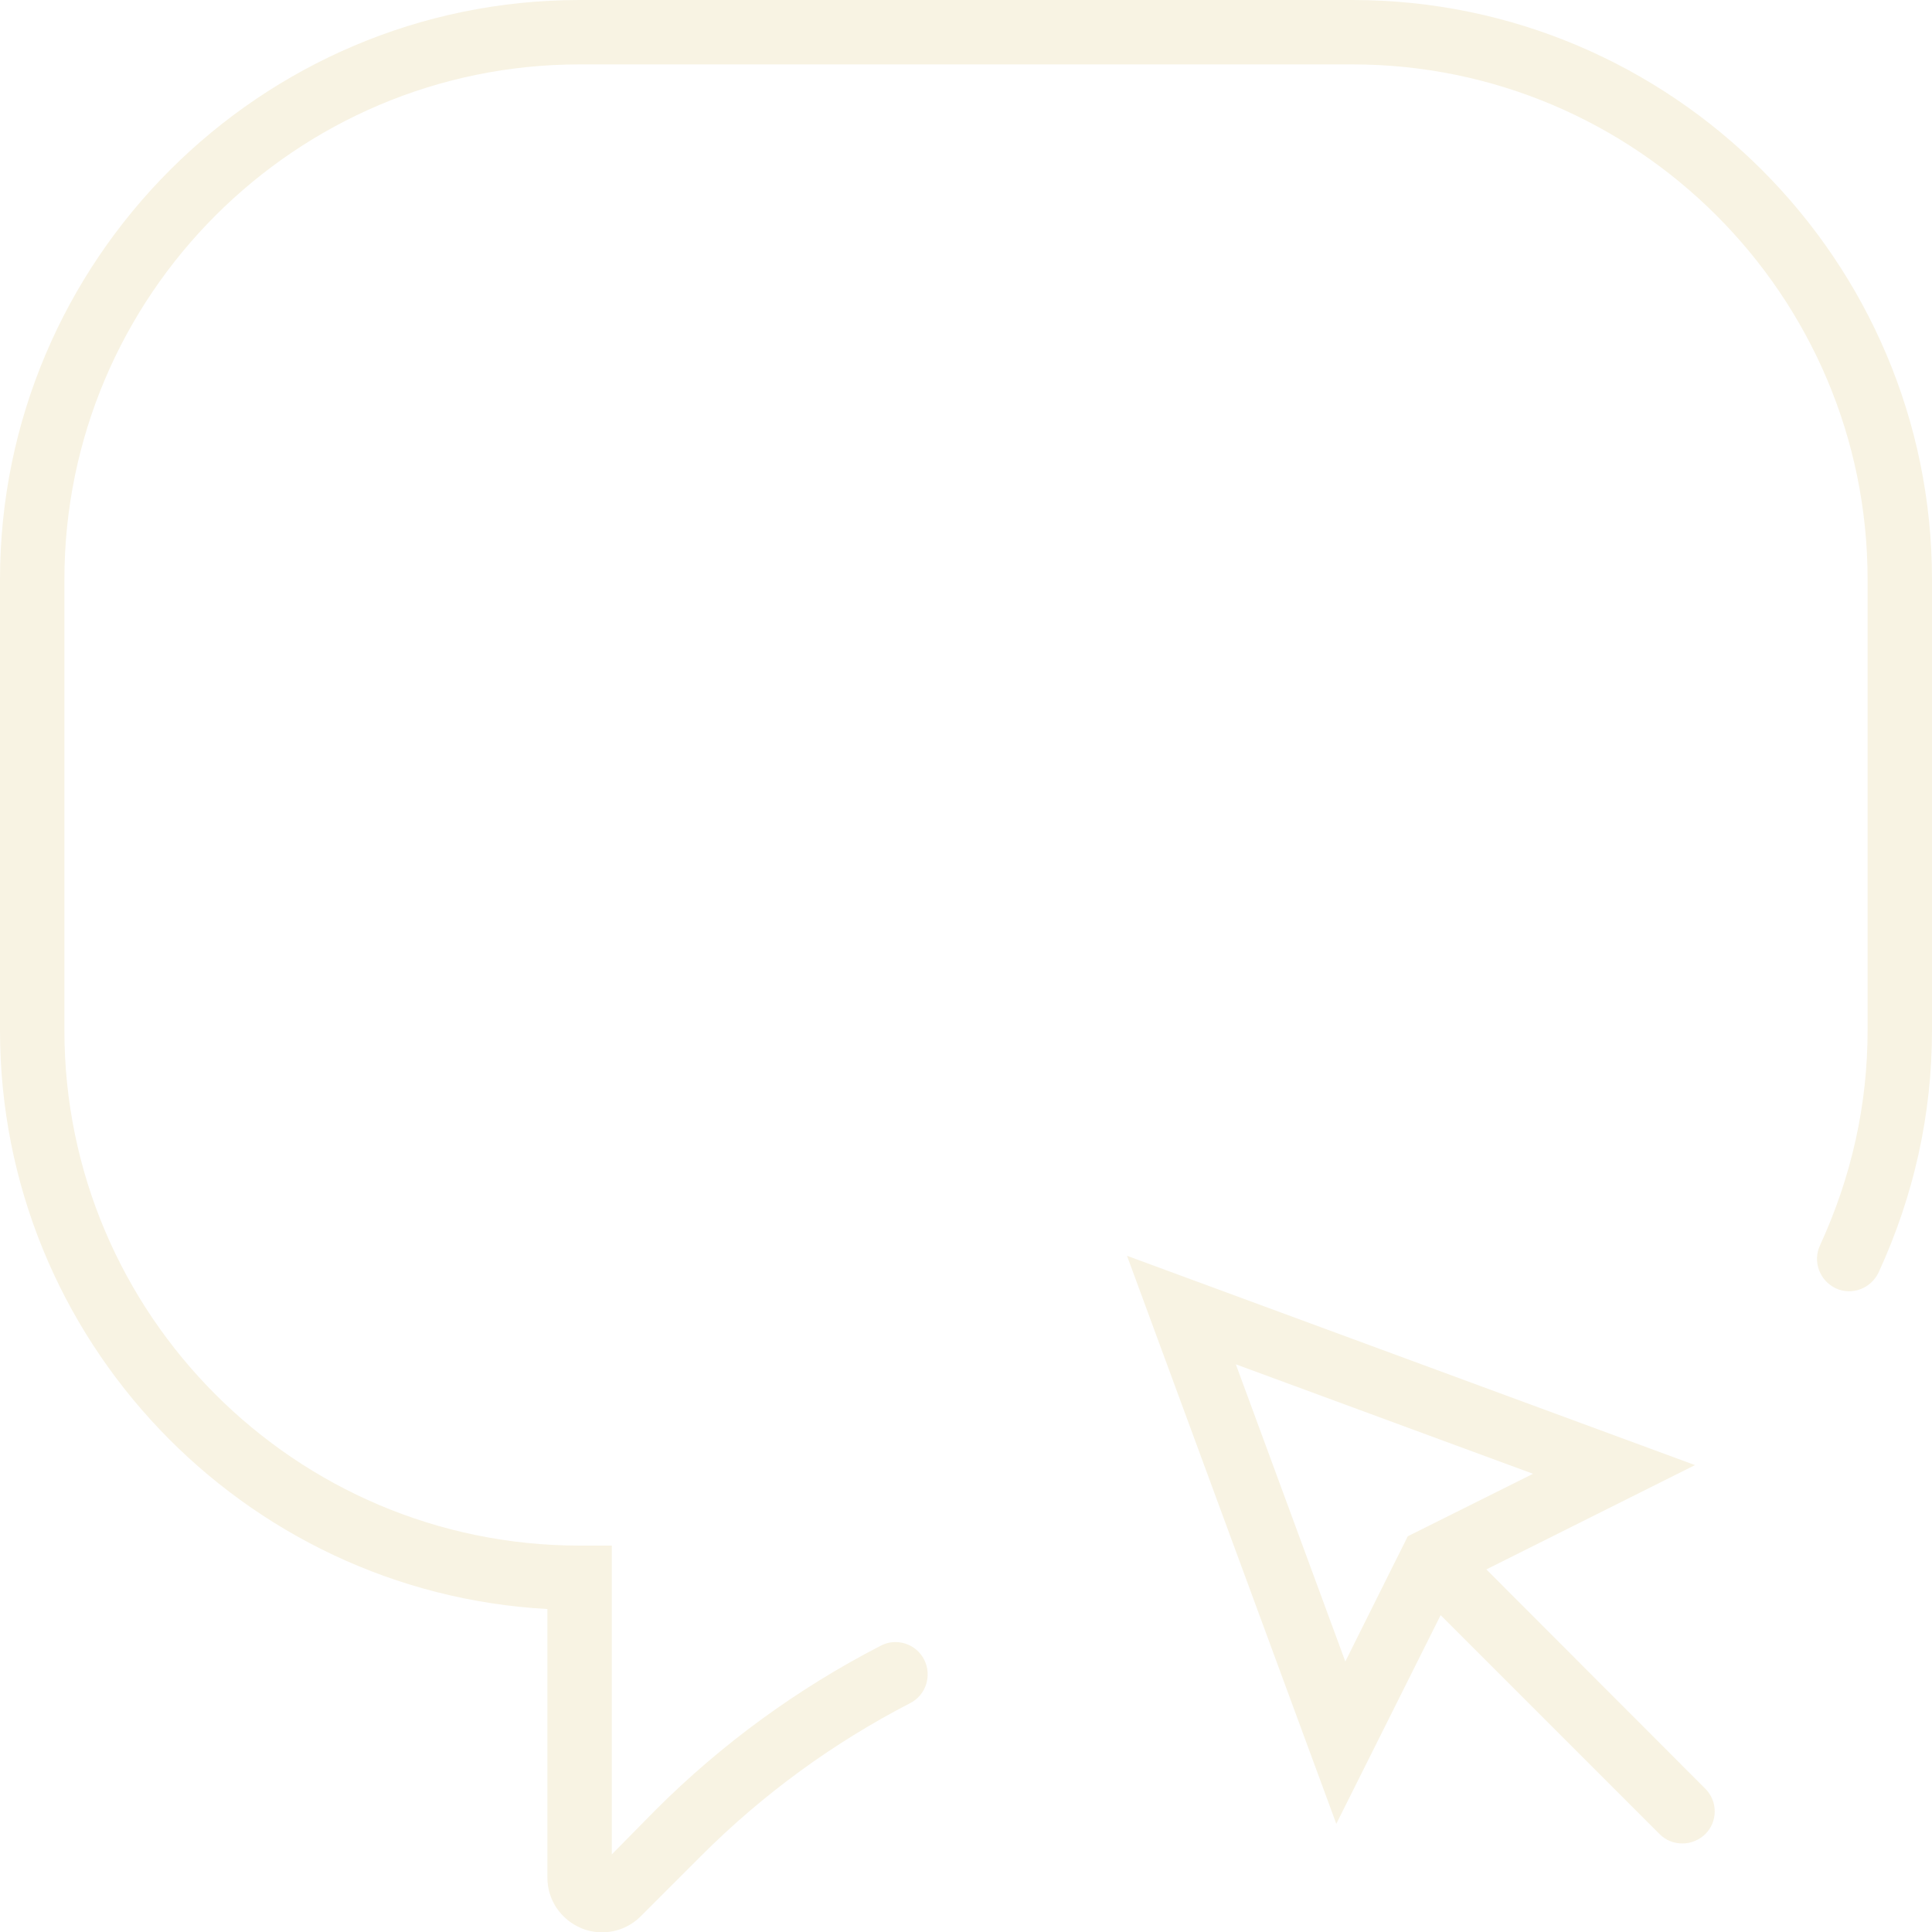
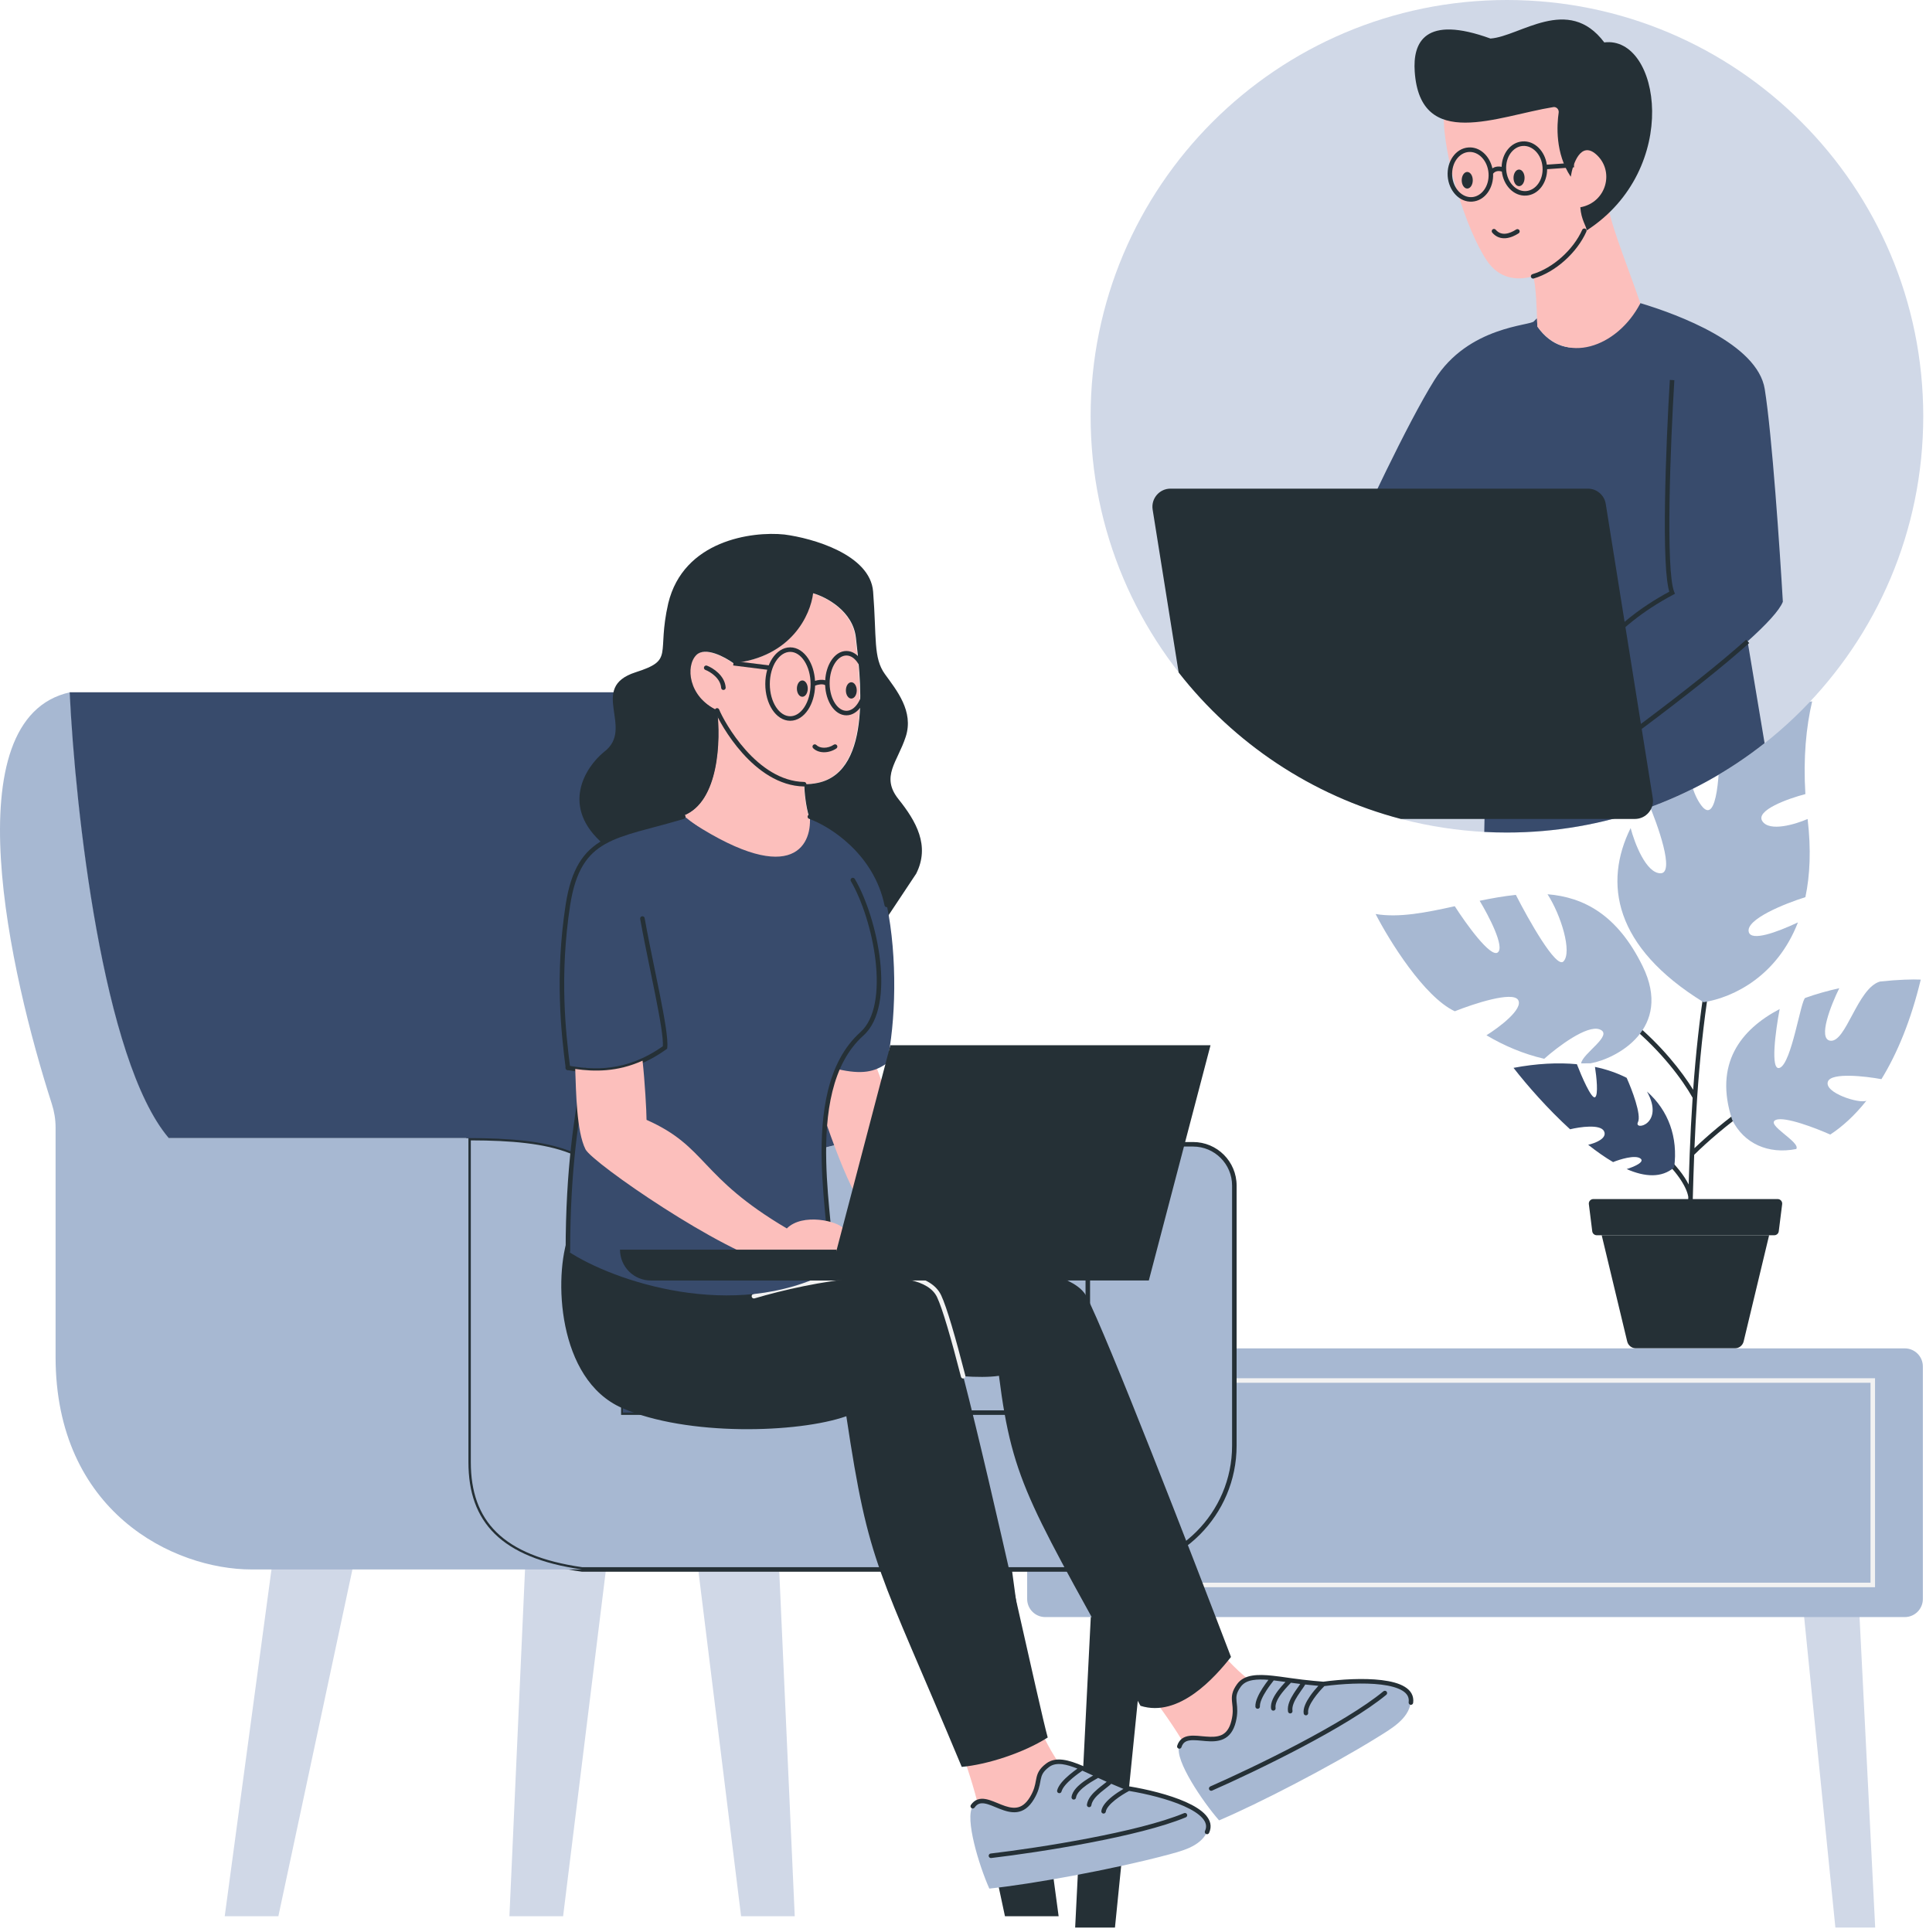
- <svg xmlns="http://www.w3.org/2000/svg" width="60" height="60" viewBox="0 0 60 60" fill="none">
-   <path d="M46.16 48.74L52.64 45.5L35 39L41.5 56.64L44.74 50.16L51.54 56.96C51.74 57.16 51.99 57.25 52.25 57.25C52.51 57.25 52.76 57.15 52.96 56.96C53.35 56.57 53.35 55.94 52.96 55.55L46.16 48.74ZM38.38 42.37L47.61 45.77L43.72 47.71L41.78 51.6L38.38 42.37Z" fill="#F8F3E3" />
-   <path d="M42 0H18C8.08 0 0 8.08 0 18V32C0 41.59 7.54 49.45 17 49.97V58.31C17 59 17.41 59.61 18.05 59.88C18.26 59.97 18.48 60.01 18.7 60.01C19.14 60.01 19.57 59.84 19.9 59.51L21.78 57.63C23.69 55.72 25.87 54.13 28.27 52.89C28.76 52.64 28.95 52.03 28.7 51.54C28.45 51.05 27.84 50.85 27.35 51.11C24.77 52.44 22.41 54.16 20.36 56.21L19 57.59V48H18C9.18 48 2 40.82 2 32V18C2 9.18 9.18 2 18 2H42C50.82 2 58 9.18 58 18V32C58 34.31 57.5 36.55 56.52 38.68C56.29 39.18 56.51 39.77 57.01 40.01C57.51 40.24 58.1 40.02 58.34 39.52C59.44 37.13 60 34.6 60 32V18C60 8.08 51.92 0 42 0Z" fill="#F8F3E3" />
+ <svg xmlns="http://www.w3.org/2000/svg" width="291" height="292" viewBox="0 0 291 292" fill="none">
+   <path fill-rule="evenodd" clip-rule="evenodd" d="M262.218 132.087C258.725 142.972 257.21 155.146 256.485 165.859C256.305 168.525 256.174 171.097 256.072 173.537C257.968 171.719 260.879 169.205 264.143 166.924C267.775 164.381 271.875 162.091 275.503 161.395L275.634 162.067C272.149 162.738 268.148 164.954 264.536 167.481C260.994 169.962 257.865 172.718 256.035 174.532C255.945 176.785 255.883 178.918 255.83 180.888C255.814 181.49 255.797 182.075 255.781 182.645C255.765 183.214 255.752 183.771 255.736 184.307L255.052 184.291C255.068 183.767 255.081 183.23 255.097 182.677V182.628C255.113 182.067 255.126 181.49 255.142 180.9C254.962 179.696 253.819 177.452 250.867 174.782C247.902 172.1 243.135 169.012 235.781 166.154L236.03 165.515C243.442 168.402 248.283 171.527 251.325 174.274C253.299 176.06 254.528 177.698 255.195 179.021C255.24 177.542 255.289 175.986 255.355 174.369C255.457 171.703 255.601 168.865 255.797 165.912C254.249 163.152 251.084 158.93 246.559 155.146C241.989 151.325 236.051 147.972 229.02 147.026L229.114 146.346C236.305 147.316 242.357 150.744 246.997 154.622C251.137 158.082 254.163 161.915 255.879 164.708C256.637 154.245 258.168 142.468 261.567 131.878L262.218 132.087Z" fill="#253036" />
+   <path d="M248.231 146.003C252.892 155.483 244.251 160.025 240.369 160.709C239.89 160.721 239.419 160.725 238.948 160.717C239.132 159.218 243.952 156.405 241.737 155.577C239.82 154.865 235.361 158.243 233.37 160.025C230.217 159.296 227.297 158.047 224.64 156.47C226.577 155.262 230.246 152.502 229.427 151.134C228.608 149.767 222.703 151.703 219.853 152.842C215.201 150.655 209.938 142.129 207.887 138.141C211.433 138.747 215.553 137.915 219.853 136.965C221.56 139.635 225.254 144.775 226.347 143.952C227.445 143.132 224.98 138.407 223.612 136.142C225.434 135.765 227.269 135.438 229.083 135.249C231.024 139.062 235.172 146.413 236.266 145.319C237.633 143.952 235.922 138.325 233.87 135.155C239.353 135.602 244.423 138.255 248.231 146.003Z" fill="#A7B8D2" />
+   <path d="M259.844 111.471C264.394 108.682 269.361 106.737 273.862 106C272.953 109.874 272.502 114.526 272.838 120.017C270.213 120.701 265.242 122.483 266.339 124.121C267.432 125.763 271.351 124.579 273.174 123.781C273.722 128.392 273.534 132.299 272.838 135.595C269.758 136.557 263.739 138.961 264.287 140.878C264.689 142.282 268.44 140.947 271.712 139.412C268.604 147.442 262.076 150.743 257.449 151.476C243.882 143.114 242.321 133.445 246.429 125.149C247.022 127.425 248.763 131.987 250.95 131.987C253.141 131.987 250.552 124.69 248.988 121.045C250.663 118.822 252.723 116.745 255.008 114.89C255.241 117.425 255.835 120.038 257.105 121.729C259.566 125.009 259.955 116.258 259.844 111.471Z" fill="#A7B8D2" />
+   <path d="M268.953 152.504C263.044 155.612 258.986 160.784 261.775 169.257C263.54 172.828 267.225 174.507 271.464 173.659C272.147 172.59 266.676 169.941 268.388 169.257C269.756 168.708 274.428 170.51 276.595 171.476C278.45 170.264 280.305 168.573 282.066 166.353C281.038 166.873 275.567 165.154 276.251 163.446C276.799 162.078 281.865 162.647 284.33 163.102C286.697 159.248 288.774 154.281 290.272 148.057C289.113 147.999 286.869 148.048 284.117 148.347C280.698 149.322 278.986 157.631 276.595 157.291C274.678 157.017 276.705 151.885 277.962 149.355C276.255 149.736 274.514 150.215 272.831 150.817C272.147 151.054 270.78 160.71 268.953 161.394C267.487 161.939 268.343 155.694 268.953 152.504Z" fill="#A7B8D2" />
+   <path d="M228.73 161.394C232.265 160.731 235.467 160.575 238.305 160.841C238.989 162.623 240.492 166.112 241.04 165.837C241.585 165.563 241.266 162.668 241.04 161.251C242.818 161.623 244.419 162.184 245.827 162.901C246.626 164.678 248.084 168.503 247.535 169.601C246.851 170.968 251.638 169.928 248.903 164.977C252.146 167.836 253.612 171.902 253.006 176.439C251.126 178.061 248.592 177.901 245.827 176.693C246.851 176.382 248.698 175.616 247.879 175.072C247.056 174.523 244.8 175.219 243.776 175.637C242.535 174.908 241.27 174.015 240.012 173.02C241.04 172.791 242.953 172.062 242.408 170.968C241.859 169.871 238.759 170.317 237.277 170.678C233.915 167.606 230.823 164.084 228.73 161.394Z" fill="#384B6C" />
+   <path d="M242.055 186.691H267.358L263.509 202.74C263.361 203.354 262.809 203.788 262.178 203.788H247.239C246.604 203.788 246.056 203.354 245.908 202.74L242.055 186.691Z" fill="#253036" />
+   <path d="M240.115 181.991C240.062 181.585 240.381 181.225 240.795 181.225H268.65C269.059 181.225 269.379 181.585 269.329 181.991L268.814 186.094C268.773 186.438 268.482 186.692 268.138 186.692H241.307C240.959 186.692 240.668 186.438 240.627 186.094L240.115 181.991Z" fill="#253036" />
+   <path d="M272.559 243.499H280.978L283.386 291.329H277.37L272.559 243.499Z" fill="#D0D8E7" />
+   <path d="M173.31 243.497H164.89L162.482 291.328H168.498L173.31 243.497Z" fill="#253036" />
+   <path d="M155.229 206.528C155.229 205.016 156.453 203.792 157.964 203.792H287.856C289.367 203.792 290.591 205.016 290.591 206.528V241.667C290.591 243.178 289.367 244.403 287.856 244.403H157.964C156.453 244.403 155.229 243.178 155.229 241.667V206.528Z" fill="#A7B8D2" />
+   <path fill-rule="evenodd" clip-rule="evenodd" d="M282.679 208.989H164.024V239.206H282.679V208.989ZM163.34 208.305V239.89H283.363V208.305H163.34Z" fill="#F2F2F2" />
+   <path d="M140.021 234.088H152.499L159.985 289.614H151.873L140.021 234.088Z" fill="#253036" />
+   <path d="M105.133 234.088H117.611L120.104 289.614H111.996L105.133 234.088Z" fill="#D0D8E7" />
+   <path d="M91.962 234.088H79.484L76.986 289.614H85.099L91.962 234.088Z" fill="#D0D8E7" />
+   <path d="M53.925 234.088H41.447L33.961 289.614H42.069L53.925 234.088Z" fill="#D0D8E7" />
+   <path d="M174.035 172.947H126.93C122.667 173.672 114.018 176.94 113.518 184.176C113.019 191.412 113.309 206.74 113.518 213.497H164.367V187.296C164.367 177.935 169.67 172.947 174.035 172.947Z" fill="#A7B8D2" />
+   <path d="M186.481 218.493V179.188C186.481 175.744 183.688 172.951 180.24 172.951H174.003C169.638 172.951 164.331 177.939 164.331 187.301V213.501H94.145V185.638C94.145 184.667 94.092 183.689 93.867 182.743C91.729 173.709 83.215 172.014 70.75 172.014V220.991C70.75 230.037 75.676 235.463 87.904 237.211H167.762C178.098 237.211 186.481 228.829 186.481 218.493Z" fill="#A7B8D2" />
+   <path fill-rule="evenodd" clip-rule="evenodd" d="M70.467 171.667H70.811C77.048 171.667 82.351 172.088 86.368 173.669C90.418 175.258 93.166 178.026 94.263 182.662C94.493 183.645 94.546 184.652 94.546 185.635V213.158H164.052V187.297C164.052 177.834 169.433 172.604 174.064 172.604H180.301C183.937 172.604 186.882 175.549 186.882 179.185V218.49C186.882 229.018 178.348 237.548 167.823 237.548H87.941L87.916 237.544C81.769 236.668 77.396 234.854 74.562 232.077C71.72 229.292 70.467 225.574 70.467 220.988V171.667ZM71.151 172.354V220.988C71.151 225.443 72.363 228.965 75.041 231.59C77.727 234.223 81.925 235.996 87.99 236.864H167.823C177.971 236.864 186.198 228.637 186.198 218.49V179.185C186.198 175.929 183.561 173.288 180.301 173.288H174.064C169.961 173.288 164.736 178.038 164.736 187.297V213.842H93.862V185.635C93.862 184.672 93.809 183.727 93.596 182.822C92.556 178.419 89.98 175.823 86.118 174.308C82.302 172.805 77.232 172.367 71.151 172.354Z" fill="#253036" />
+   <path d="M8.399 205.076C8.399 228.471 26.18 237.206 38.035 237.206H87.946C75.718 235.458 70.791 230.032 70.791 220.986V172.008H25.557C15.573 160.28 11.417 122.2 10.581 104.628C-7.281 108.563 1.503 147.184 7.834 166.849C8.202 167.995 8.399 169.191 8.399 170.399V205.076Z" fill="#A7B8D2" />
+   <path d="M126.885 172.946L116.041 117.724C114.551 110.115 107.88 104.628 100.124 104.628H10.527C11.363 122.2 15.519 160.28 25.503 172.008H70.737C83.203 172.008 91.716 173.704 93.854 182.738C94.079 183.684 94.133 184.662 94.133 185.633V213.496H113.474C113.265 206.739 112.974 191.411 113.474 184.175C113.973 176.939 122.622 173.671 126.885 172.946Z" fill="#384B6C" />
+   <path d="M180.699 268.169C181.359 265.74 173.255 255.286 173.07 255.024L183.099 248C183.283 248.263 189.831 257.055 194.635 256.051C193.98 261.858 183.918 266.961 180.699 268.169Z" fill="#FCBFBC" />
+   <path d="M187.213 254.724C185.71 256.788 187.098 257.337 186.406 260.158C185.088 265.506 179.269 260.596 178.2 263.954C177.532 266.051 181.734 272.271 184.232 275.13C190.17 272.611 201.079 266.977 208.155 262.582C210.281 261.264 212.852 259.798 213.196 257.324C213.708 253.639 205.231 253.794 199.965 254.511C198.945 254.433 197.946 254.331 197.021 254.224L196.759 254.196C196.136 254.122 195.526 254.04 194.928 253.958C194.015 253.827 193.139 253.7 192.316 253.61C190.014 253.36 188.155 253.426 187.213 254.724Z" fill="#A7B8D2" />
+   <path fill-rule="evenodd" clip-rule="evenodd" d="M189.339 253.927C188.524 254.062 187.918 254.374 187.512 254.926C187.156 255.418 186.984 255.799 186.906 256.126C186.828 256.458 186.837 256.765 186.869 257.126C186.878 257.224 186.89 257.322 186.902 257.424C186.98 258.108 187.078 258.956 186.763 260.242C186.415 261.655 185.747 262.449 184.883 262.846C184.048 263.231 183.085 263.215 182.209 263.145C181.988 263.129 181.791 263.108 181.595 263.088C181.37 263.068 181.149 263.047 180.919 263.031C180.51 263.002 180.141 262.994 179.818 263.039C179.498 263.08 179.24 263.17 179.035 263.321C178.839 263.469 178.667 263.698 178.552 264.059C178.495 264.239 178.302 264.341 178.122 264.28C177.942 264.222 177.844 264.034 177.901 263.854C178.053 263.375 178.298 263.022 178.626 262.773C178.954 262.531 179.334 262.412 179.728 262.359C180.121 262.306 180.547 262.318 180.968 262.347C181.189 262.363 181.435 262.388 181.681 262.412C181.882 262.429 182.078 262.449 182.262 262.461C183.135 262.531 183.937 262.531 184.601 262.228C185.231 261.937 185.788 261.339 186.095 260.078C186.382 258.919 186.3 258.178 186.222 257.506C186.21 257.4 186.198 257.298 186.19 257.191C186.153 256.806 186.136 256.409 186.243 255.971C186.345 255.528 186.566 255.066 186.959 254.525C187.5 253.78 188.294 253.407 189.224 253.252C190.141 253.096 191.222 253.145 192.377 253.272C193.077 253.346 193.815 253.452 194.572 253.559C194.716 253.579 194.855 253.6 194.998 253.62C195.596 253.702 196.206 253.784 196.82 253.858L197.087 253.886C198 253.989 198.978 254.095 199.978 254.169C202.619 253.813 206.071 253.596 208.811 253.931C210.187 254.099 211.419 254.406 212.288 254.939C212.726 255.205 213.086 255.537 213.315 255.95C213.545 256.368 213.635 256.843 213.561 257.371C213.532 257.56 213.36 257.691 213.176 257.662C212.988 257.637 212.857 257.465 212.881 257.277C212.939 256.884 212.869 256.56 212.717 256.282C212.558 255.999 212.3 255.746 211.931 255.52C211.19 255.07 210.072 254.771 208.729 254.607C206.096 254.288 202.75 254.492 200.146 254.836C199.683 255.295 199.036 256.016 198.52 256.769C198.245 257.166 198.012 257.568 197.865 257.936C197.713 258.313 197.656 258.624 197.693 258.858C197.725 259.046 197.594 259.222 197.41 259.251C197.222 259.28 197.05 259.153 197.017 258.964C196.956 258.555 197.058 258.108 197.23 257.682C197.406 257.248 197.664 256.806 197.955 256.384C198.352 255.799 198.823 255.242 199.236 254.795C198.553 254.734 197.885 254.664 197.25 254.595C197.144 254.787 196.996 255.004 196.845 255.221C196.792 255.295 196.738 255.373 196.681 255.447C196.493 255.717 196.292 256.003 196.1 256.307C195.85 256.696 195.625 257.097 195.481 257.49C195.334 257.883 195.272 258.248 195.326 258.575C195.354 258.759 195.227 258.936 195.039 258.964C194.855 258.993 194.679 258.866 194.65 258.682C194.572 258.198 194.67 257.707 194.838 257.252C195.01 256.794 195.26 256.347 195.522 255.938C195.723 255.619 195.94 255.316 196.132 255.045C196.182 254.972 196.235 254.898 196.284 254.828C196.366 254.709 196.44 254.603 196.501 254.509C196.026 254.451 195.555 254.386 195.092 254.325C195.064 254.357 195.031 254.39 194.998 254.427C194.953 254.472 194.904 254.525 194.855 254.578L194.834 254.599C194.777 254.66 194.711 254.73 194.646 254.8C194.38 255.09 194.056 255.447 193.753 255.84C193.45 256.233 193.172 256.651 192.987 257.06C192.799 257.474 192.721 257.842 192.77 258.153C192.799 258.338 192.672 258.514 192.484 258.542C192.299 258.575 192.123 258.448 192.095 258.26C192.017 257.76 192.148 257.248 192.365 256.777C192.582 256.302 192.893 255.836 193.213 255.422C193.536 255.004 193.872 254.632 194.146 254.337C194.187 254.292 194.228 254.247 194.265 254.206C193.651 254.12 193.061 254.038 192.496 253.972C192.484 253.989 192.471 254.005 192.455 254.021C192.218 254.329 191.788 254.877 191.37 255.524C191.104 255.938 190.85 256.384 190.67 256.806C190.485 257.236 190.391 257.613 190.403 257.908C190.412 258.096 190.268 258.256 190.076 258.264C189.887 258.272 189.728 258.125 189.72 257.936C189.699 257.49 189.842 257.003 190.043 256.536C190.244 256.065 190.518 255.586 190.797 255.152C191.112 254.664 191.444 254.214 191.693 253.89C190.801 253.817 190.01 253.813 189.339 253.927ZM182.729 270.451C182.655 270.279 182.733 270.078 182.905 270C186.325 268.494 191.415 266.102 196.378 263.481C201.35 260.856 206.169 258.018 209.069 255.619C209.216 255.5 209.429 255.52 209.552 255.664C209.671 255.811 209.65 256.028 209.507 256.147C206.546 258.592 201.673 261.458 196.698 264.087C191.718 266.712 186.611 269.116 183.18 270.627C183.008 270.705 182.807 270.627 182.729 270.451Z" fill="#253036" />
+   <path d="M148.138 277.746C149.481 275.616 144.784 263.253 144.686 262.946L156.328 259.162C156.43 259.469 160.12 269.789 165.009 270.231C162.683 275.596 151.569 277.533 148.138 277.746Z" fill="#FCBFBC" />
+   <path d="M158.328 266.795C156.289 268.331 157.456 269.264 155.97 271.758C153.144 276.488 149.02 270.088 147.014 272.991C145.765 274.797 147.96 281.971 149.512 285.44C155.925 284.768 168.009 282.569 176.06 280.436C178.476 279.793 181.367 279.146 182.42 276.877C183.984 273.507 175.831 271.177 170.585 270.321C169.635 269.952 168.714 269.559 167.858 269.187L167.612 269.08C167.039 268.83 166.478 268.572 165.933 268.318C165.098 267.929 164.295 267.549 163.537 267.225C161.408 266.312 159.61 265.833 158.328 266.795Z" fill="#A7B8D2" />
+   <path fill-rule="evenodd" clip-rule="evenodd" d="M160.567 266.645C159.748 266.543 159.076 266.658 158.528 267.071C158.044 267.436 157.77 267.747 157.598 268.042C157.426 268.337 157.344 268.632 157.27 268.988C157.254 269.082 157.234 269.18 157.217 269.283C157.09 269.958 156.935 270.798 156.255 271.932C155.51 273.185 154.641 273.75 153.699 273.877C152.79 274 151.873 273.701 151.054 273.378C150.849 273.3 150.665 273.222 150.485 273.148C150.272 273.058 150.071 272.976 149.854 272.89C149.473 272.743 149.121 272.628 148.802 272.575C148.478 272.526 148.208 272.534 147.97 272.62C147.733 272.706 147.504 272.87 147.291 273.185C147.184 273.341 146.967 273.378 146.812 273.271C146.66 273.165 146.619 272.952 146.726 272.796C147.012 272.383 147.348 272.116 147.737 271.977C148.118 271.838 148.519 271.838 148.912 271.904C149.301 271.969 149.707 272.1 150.1 272.256C150.309 272.334 150.538 272.428 150.763 272.522C150.948 272.6 151.132 272.673 151.304 272.743C152.119 273.067 152.889 273.296 153.609 273.198C154.297 273.107 155.002 272.698 155.669 271.584C156.283 270.556 156.419 269.823 156.541 269.16C156.562 269.053 156.582 268.951 156.603 268.853C156.677 268.468 156.779 268.087 157.008 267.698C157.238 267.305 157.582 266.928 158.118 266.527C158.851 265.974 159.723 265.847 160.653 265.97C161.578 266.089 162.598 266.453 163.667 266.912C164.31 267.186 164.986 267.501 165.678 267.825C165.809 267.886 165.94 267.948 166.071 268.009C166.615 268.263 167.176 268.521 167.746 268.771L167.987 268.877C168.831 269.242 169.74 269.627 170.67 269.991C173.303 270.425 176.665 271.224 179.191 272.346C180.453 272.907 181.542 273.566 182.218 274.328C182.558 274.709 182.803 275.135 182.906 275.593C183.004 276.06 182.947 276.539 182.721 277.022C182.644 277.194 182.439 277.272 182.271 277.19C182.099 277.112 182.025 276.908 182.103 276.736C182.271 276.375 182.304 276.048 182.234 275.737C182.168 275.421 181.992 275.102 181.706 274.778C181.128 274.127 180.146 273.517 178.913 272.968C176.485 271.891 173.229 271.109 170.637 270.679C170.059 270.982 169.228 271.482 168.515 272.051C168.135 272.354 167.799 272.665 167.549 272.976C167.291 273.292 167.148 273.57 167.115 273.808C167.09 273.996 166.918 274.123 166.73 274.098C166.542 274.074 166.415 273.898 166.439 273.714C166.497 273.3 166.726 272.903 167.017 272.546C167.312 272.186 167.688 271.834 168.09 271.514C168.642 271.076 169.253 270.679 169.777 270.372C169.142 270.114 168.524 269.852 167.938 269.598C167.778 269.754 167.574 269.917 167.365 270.081C167.295 270.139 167.221 270.192 167.148 270.253C166.886 270.45 166.611 270.667 166.337 270.9C165.985 271.199 165.653 271.519 165.399 271.85C165.145 272.186 164.981 272.518 164.932 272.841C164.908 273.03 164.736 273.161 164.547 273.132C164.359 273.107 164.232 272.935 164.257 272.747C164.326 272.264 164.56 271.822 164.854 271.437C165.153 271.048 165.526 270.695 165.891 270.38C166.177 270.134 166.472 269.905 166.734 269.704C166.808 269.647 166.877 269.594 166.943 269.541C167.058 269.451 167.16 269.373 167.246 269.299C166.808 269.102 166.378 268.906 165.952 268.709C165.915 268.73 165.874 268.754 165.833 268.779C165.776 268.812 165.714 268.849 165.649 268.885L165.628 268.898C165.555 268.943 165.473 268.988 165.387 269.037C165.047 269.234 164.633 269.483 164.232 269.77C163.827 270.057 163.438 270.376 163.139 270.712C162.84 271.052 162.655 271.383 162.61 271.695C162.586 271.879 162.414 272.01 162.225 271.985C162.037 271.957 161.91 271.785 161.935 271.596C162.004 271.097 162.283 270.646 162.627 270.257C162.975 269.868 163.409 269.516 163.835 269.209C164.265 268.906 164.699 268.648 165.043 268.443C165.096 268.415 165.149 268.386 165.198 268.357C164.637 268.095 164.093 267.841 163.573 267.616C163.556 267.628 163.54 267.641 163.519 267.653C163.2 267.874 162.631 268.275 162.045 268.771C161.669 269.09 161.296 269.438 160.997 269.79C160.698 270.147 160.497 270.478 160.424 270.765C160.374 270.949 160.19 271.06 160.006 271.011C159.822 270.966 159.715 270.777 159.76 270.597C159.871 270.163 160.149 269.737 160.477 269.348C160.809 268.959 161.21 268.582 161.603 268.247C162.045 267.874 162.496 267.542 162.827 267.305C161.996 266.973 161.243 266.736 160.567 266.645ZM149.416 280.52C149.396 280.331 149.527 280.163 149.715 280.139C153.425 279.701 158.994 278.898 164.506 277.841C170.027 276.785 175.469 275.483 178.942 274.037C179.118 273.963 179.318 274.045 179.388 274.221C179.462 274.393 179.38 274.594 179.204 274.668C175.661 276.142 170.158 277.456 164.633 278.513C159.105 279.574 153.519 280.376 149.797 280.819C149.608 280.843 149.441 280.708 149.416 280.52Z" fill="#253036" />
+   <path d="M94.004 212.802C84.189 208.502 83.652 192.838 85.954 186.691C95.671 189.894 117.408 195.14 126.609 190.533C137.855 189.894 161.115 190.074 164.182 195.909C167.245 201.745 180.026 234.69 186.033 250.431C183.605 253.503 178.183 259.658 172.356 257.815C155.795 227.507 153.072 224.608 150.967 207.937C149.493 208.162 147.507 208.137 145.566 208.006C150.312 226.438 157.171 258.523 158.338 262.602C154.575 264.993 149.104 266.705 145.344 267.045C132.691 236.713 131.356 237.085 127.903 214.047C120.618 216.606 103.816 217.106 94.004 212.802Z" fill="#253036" />
+   <path fill-rule="evenodd" clip-rule="evenodd" d="M129.986 193.148C124.388 193.57 118.106 195.023 114.032 196.236C113.852 196.289 113.659 196.186 113.606 196.006C113.553 195.822 113.655 195.634 113.835 195.58C117.938 194.36 124.269 192.894 129.933 192.464C132.763 192.251 135.445 192.296 137.607 192.771C139.757 193.242 141.473 194.159 142.23 195.761C143.078 197.558 144.385 202.075 145.891 207.919C145.937 208.103 145.826 208.291 145.646 208.337C145.462 208.386 145.273 208.275 145.228 208.091C143.717 202.218 142.427 197.775 141.612 196.051C140.99 194.737 139.536 193.893 137.46 193.439C135.392 192.984 132.783 192.935 129.986 193.148Z" fill="#F2F2F2" />
+   <path d="M136.783 173.02L130.972 157.291C127.963 156.468 123.79 159.457 122.082 161.05C123.904 167.32 128.237 180.473 130.972 182.934C132.909 180.543 136.783 175.207 136.783 173.02Z" fill="#FCBFBC" />
+   <path d="M103.277 123.254C108.65 121.174 108.896 111.792 108.347 107.361C109.101 109.249 114.121 118.393 121.5 118.52C121.533 119.671 121.726 121.796 122.221 123.405C122.557 124.495 122.864 125.719 122.336 126.726C118.736 133.569 108.347 127.472 103.277 123.254Z" fill="#FCBFBC" />
+   <path d="M110.784 100.244C119.539 99.282 122.418 92.955 122.815 89.67C124.785 90.227 128.843 92.353 129.281 96.407C129.826 101.477 132.021 116.546 123.524 118.328C122.823 118.475 122.135 118.537 121.468 118.524C114.089 118.397 109.072 109.253 108.319 107.365C103.933 105.31 103.523 100.653 105.165 99.007C106.48 97.693 109.461 99.282 110.784 100.244Z" fill="#FCBFBC" />
+   <path fill-rule="evenodd" clip-rule="evenodd" d="M106.405 100.805C106.471 100.629 106.671 100.538 106.847 100.608C107.294 100.78 107.957 101.145 108.526 101.689C109.1 102.234 109.603 102.979 109.669 103.917C109.681 104.105 109.538 104.269 109.349 104.281C109.161 104.294 108.997 104.15 108.985 103.962C108.936 103.258 108.555 102.66 108.055 102.185C107.556 101.71 106.974 101.39 106.597 101.247C106.421 101.177 106.335 100.981 106.405 100.805ZM108.24 107.05C108.416 106.98 108.612 107.062 108.682 107.238C109.046 108.147 110.471 110.87 112.711 113.377C114.96 115.887 117.978 118.119 121.524 118.184C121.712 118.184 121.864 118.34 121.86 118.532C121.856 118.721 121.7 118.868 121.512 118.868C117.679 118.798 114.497 116.395 112.204 113.831C109.906 111.263 108.44 108.471 108.051 107.492C107.978 107.316 108.064 107.119 108.24 107.05Z" fill="#253036" />
+   <path d="M110.851 100.239C119.606 99.276 122.485 92.949 122.882 89.665C124.852 90.222 128.91 92.347 129.349 96.401C129.893 101.471 132.088 116.541 123.591 118.323C122.891 118.47 122.203 118.531 121.539 118.519C121.572 119.686 121.769 121.865 122.285 123.486C126.478 125.489 130.471 129.736 132.043 132.094C132.76 133.167 132.686 136.611 133.73 139.162L138.46 132.041C140.586 127.819 138.444 124.109 135.786 120.788C133.046 117.36 135.647 115.169 136.884 111.332C138.116 107.499 135.512 104.346 133.73 101.881C131.949 99.415 132.498 96.401 131.949 89.415C131.511 83.826 122.817 81.332 118.525 80.783C113.636 80.279 103.287 81.659 100.986 91.197C99.205 99.002 101.973 99.71 96.056 101.606C88.795 103.937 96.056 110.1 91.26 113.662C88.476 115.947 84.573 121.938 91.26 127.639L103.316 123.253C108.685 121.173 108.935 111.791 108.386 107.36C104 105.304 103.591 100.648 105.233 99.002C106.551 97.687 109.528 99.276 110.851 100.239Z" fill="#253036" />
+   <path fill-rule="evenodd" clip-rule="evenodd" d="M117.284 99.895C116.707 100.776 116.338 102.008 116.338 103.388C116.338 104.768 116.707 106.001 117.284 106.881C117.866 107.762 118.627 108.253 119.422 108.253C120.212 108.253 120.978 107.762 121.555 106.881C122.133 106.001 122.501 104.768 122.501 103.388C122.501 102.008 122.133 100.776 121.555 99.895C120.978 99.015 120.212 98.523 119.422 98.523C118.627 98.523 117.866 99.015 117.284 99.895ZM116.711 99.518C117.374 98.515 118.32 97.839 119.422 97.839C120.519 97.839 121.469 98.515 122.129 99.518C122.718 100.415 123.095 101.599 123.173 102.901C123.39 102.835 123.64 102.782 123.894 102.758C124.147 102.733 124.434 102.737 124.709 102.815C124.774 101.685 125.093 100.653 125.593 99.871C126.15 98.994 126.961 98.388 127.915 98.388C128.865 98.388 129.68 98.994 130.237 99.871C130.798 100.751 131.134 101.947 131.134 103.253C131.134 104.555 130.798 105.751 130.237 106.631C129.68 107.508 128.865 108.114 127.915 108.114C126.981 108.114 126.179 107.532 125.622 106.681C125.089 105.862 124.749 104.764 124.7 103.556C124.532 103.446 124.279 103.409 123.959 103.437C123.681 103.466 123.402 103.54 123.185 103.622C123.144 105.026 122.755 106.304 122.129 107.258C121.469 108.261 120.519 108.937 119.422 108.937C118.32 108.937 117.374 108.261 116.711 107.258C116.052 106.251 115.654 104.883 115.654 103.388C115.654 101.893 116.052 100.526 116.711 99.518ZM126.17 100.239C125.687 100.993 125.38 102.057 125.38 103.253C125.38 103.294 125.38 103.339 125.38 103.384C125.401 104.543 125.716 105.575 126.195 106.304C126.674 107.037 127.288 107.43 127.915 107.43C128.55 107.43 129.176 107.025 129.659 106.263C130.143 105.509 130.45 104.445 130.45 103.253C130.45 102.057 130.143 100.993 129.659 100.239C129.176 99.477 128.55 99.072 127.915 99.072C127.276 99.072 126.65 99.477 126.17 100.239Z" fill="#253036" />
+   <path d="M122.072 104.076C122.072 104.756 121.707 105.309 121.253 105.309C120.798 105.309 120.43 104.756 120.43 104.076C120.43 103.396 120.798 102.843 121.253 102.843C121.707 102.843 122.072 103.396 122.072 104.076Z" fill="#253036" />
+   <path d="M129.476 104.348C129.476 105.028 129.108 105.58 128.653 105.58C128.198 105.58 127.834 105.028 127.834 104.348C127.834 103.664 128.198 103.115 128.653 103.115C129.108 103.115 129.476 103.664 129.476 104.348Z" fill="#253036" />
+   <path fill-rule="evenodd" clip-rule="evenodd" d="M116.282 101.266L110.803 100.578L110.885 99.902L116.368 100.586L116.282 101.266Z" fill="#253036" />
+   <path d="M103.238 123.437C119.377 134.379 122.731 127.998 122.387 123.437C125.581 124.579 132.37 128.842 134.013 136.774C135.655 144.706 135.38 154.555 134.013 160.71C132.182 161.992 130.331 162.45 126.551 161.582C122.17 171.89 126.322 187.787 125.466 192.164C110.965 199.826 92.64 193.647 85.801 189.089C85.801 176.664 87.144 168.315 88.414 161.742C87.492 161.664 86.62 161.537 85.801 161.394C85.117 156.037 84.159 147.442 85.801 136.774C87.443 126.107 92.98 126.516 103.238 123.437Z" fill="#384B6C" />
+   <path fill-rule="evenodd" clip-rule="evenodd" d="M103.591 123.337C103.648 123.521 103.546 123.709 103.362 123.763C101.764 124.242 100.27 124.643 98.894 125.007C98.062 125.229 97.276 125.437 96.535 125.646C94.553 126.207 92.882 126.768 91.482 127.555C90.089 128.337 88.971 129.344 88.095 130.798C87.215 132.256 86.572 134.185 86.162 136.822C84.532 147.444 85.482 155.999 86.166 161.347C86.191 161.536 86.056 161.708 85.871 161.728C85.683 161.753 85.511 161.622 85.487 161.433C84.803 156.069 83.84 147.436 85.487 136.719C85.904 134.025 86.568 132.006 87.51 130.446C88.451 128.877 89.668 127.792 91.146 126.961C92.62 126.13 94.361 125.552 96.351 124.987C97.112 124.774 97.907 124.561 98.742 124.34C100.106 123.975 101.572 123.586 103.165 123.107C103.349 123.054 103.538 123.156 103.591 123.337ZM88.505 161.396C88.689 161.433 88.812 161.613 88.775 161.798C87.51 168.358 86.166 176.687 86.166 189.087C86.166 189.276 86.015 189.427 85.826 189.427C85.638 189.427 85.482 189.276 85.482 189.087C85.482 176.63 86.83 168.26 88.103 161.667C88.14 161.482 88.32 161.359 88.505 161.396Z" fill="#253036" />
+   <path fill-rule="evenodd" clip-rule="evenodd" d="M122.066 123.318C122.128 123.142 122.324 123.048 122.5 123.113C125.756 124.276 132.672 128.609 134.347 136.701C134.384 136.885 134.265 137.065 134.081 137.106C133.897 137.143 133.717 137.024 133.676 136.84C132.07 129.067 125.399 124.874 122.271 123.756C122.095 123.695 122.001 123.498 122.066 123.318ZM128.708 132.712C128.872 132.618 129.081 132.671 129.179 132.835C130.916 135.787 132.476 140.571 133 145.153C133.258 147.446 133.262 149.711 132.889 151.685C132.517 153.654 131.763 155.366 130.477 156.513C125.645 160.849 124.695 168.364 124.867 175.571C124.941 178.819 125.248 181.976 125.51 184.711C125.539 184.998 125.563 185.281 125.592 185.559C125.731 187.017 125.846 188.34 125.899 189.462C125.948 190.584 125.936 191.53 125.801 192.226C125.764 192.414 125.584 192.533 125.399 192.496C125.211 192.463 125.092 192.283 125.129 192.095C125.248 191.485 125.264 190.604 125.215 189.494C125.166 188.389 125.047 187.082 124.908 185.625C124.884 185.346 124.855 185.064 124.83 184.777C124.564 182.041 124.261 178.864 124.183 175.588C124.011 168.376 124.941 160.563 130.023 156.005C131.153 154.993 131.862 153.441 132.218 151.558C132.574 149.674 132.574 147.483 132.32 145.231C131.804 140.726 130.269 136.041 128.59 133.183C128.491 133.019 128.549 132.81 128.708 132.712ZM97.025 138.486C97.209 138.453 97.389 138.576 97.422 138.76C97.84 141.123 98.392 143.81 98.929 146.435C99.195 147.729 99.457 149.006 99.703 150.227C100.067 152.069 100.387 153.769 100.6 155.169C100.809 156.554 100.915 157.684 100.841 158.347L100.825 158.499L100.702 158.589C94.85 162.766 89.662 162.418 85.739 161.726C85.554 161.693 85.431 161.517 85.464 161.328C85.497 161.144 85.673 161.017 85.862 161.05C89.662 161.722 94.588 162.057 100.174 158.126C100.211 157.536 100.116 156.554 99.924 155.272C99.715 153.892 99.396 152.201 99.031 150.358C98.79 149.15 98.528 147.876 98.261 146.586C97.725 143.953 97.168 141.254 96.746 138.879C96.713 138.695 96.836 138.519 97.025 138.486Z" fill="#253036" />
+   <path d="M88.478 173.7C89.501 175.752 109.334 189.425 117.201 191.137C121.304 189.085 123.765 194.282 126.775 193.189C129.85 192.071 127.913 186.804 127.459 185.666C126.636 184.572 121.304 183.274 118.908 185.666C105.575 177.803 106.938 173.356 97.708 169.253C97.708 167.967 97.45 163.417 97.106 160.309C93.265 162.037 89.808 161.976 86.93 161.562C87.061 164.953 87.118 170.981 88.478 173.7Z" fill="#FCBFBC" />
+   <path d="M134.555 157.975H182.939L173.614 193.533H125.227L134.555 157.975Z" fill="#253036" />
+   <path d="M93.697 188.875H126.425V193.535H98.362C95.786 193.535 93.697 191.45 93.697 188.875Z" fill="#253036" />
+   <path d="M290.65 62.913C290.65 97.66 262.484 125.83 227.737 125.83C192.99 125.83 164.82 97.66 164.82 62.913C164.82 28.166 192.99 0 227.737 0C262.484 0 290.65 28.166 290.65 62.913Z" fill="#D0D8E7" />
+   <path d="M247.892 45.813C253.592 47.525 265.603 51.968 266.696 58.807C267.794 65.645 268.977 83.086 269.432 90.949C268.924 92.255 266.946 94.377 264.104 96.932L266.672 112.321C255.955 120.778 242.425 125.827 227.719 125.827C226.573 125.827 225.438 125.798 224.308 125.737L224.984 90.949C223.71 88.328 222.85 84.851 222.289 81.035C222.387 81.719 212.33 88.558 212.33 89.581C207.952 89.581 204.353 86.391 203.1 84.794C205.95 78.414 212.674 64.003 216.777 57.439C221.904 49.232 231.479 49.232 231.823 48.548L232.269 48.102L232.343 49.376C236.638 55.473 243.788 51.968 247.892 45.813Z" fill="#384B6C" />
+   <path fill-rule="evenodd" clip-rule="evenodd" d="M251.626 75.783C251.724 69.317 252.068 62.097 252.355 57.42L253.035 57.461C252.752 62.134 252.408 69.341 252.31 75.791C252.261 79.018 252.269 82.048 252.38 84.477C252.433 85.689 252.511 86.749 252.617 87.601C252.724 88.465 252.859 89.088 253.01 89.452L253.129 89.739L252.855 89.886C248.108 92.429 245.144 94.968 241.917 98.367C240.643 99.706 239.337 101.172 237.858 102.831C237.453 103.285 237.035 103.752 236.601 104.235C234.591 106.484 232.256 109.051 229.349 112.049L228.857 111.57C231.757 108.584 234.083 106.021 236.093 103.781C236.523 103.302 236.941 102.831 237.342 102.38C238.821 100.722 240.139 99.243 241.421 97.896C244.628 94.518 247.597 91.962 252.273 89.424C252.134 88.981 252.027 88.387 251.937 87.687C251.831 86.807 251.749 85.73 251.696 84.505C251.585 82.061 251.577 79.014 251.626 75.783ZM264.349 97.188C256.458 104.276 241.266 115.37 233.055 120.98L232.67 120.415C240.872 114.809 256.036 103.736 263.891 96.68L264.349 97.188Z" fill="#253036" />
+   <path d="M224.749 39.458C221.563 34.818 218.012 23.245 218.201 17.393C218.811 15.923 240.67 11.533 244.213 21.296C245.904 25.96 244.86 29.441 243.156 31.755C243.647 34.556 246.461 41.562 247.894 45.842C244.397 52.554 236.469 55.269 232.329 49.331L232.324 49.241C232.226 46.284 232.124 43.184 231.702 41.747C229.126 42.504 226.518 42.038 224.749 39.458Z" fill="#FCBFBC" />
+   <path fill-rule="evenodd" clip-rule="evenodd" d="M239.568 34.561C239.74 34.639 239.818 34.839 239.74 35.011C238.327 38.173 235.1 41.113 231.783 42.092C231.603 42.145 231.415 42.043 231.361 41.862C231.304 41.682 231.41 41.49 231.591 41.437C234.703 40.519 237.778 37.722 239.113 34.733C239.191 34.561 239.396 34.483 239.568 34.561Z" fill="#253036" />
+   <path d="M213.8 10.841C214.639 22.881 226.327 17.537 234.75 16.185C235.225 16.111 235.623 16.55 235.553 17.025C235.279 18.909 235.017 23.159 237.379 26.714C237.691 24.744 238.891 21.308 241.184 23.302C244.054 25.796 242.818 30.6 238.825 31.329C238.96 33.266 239.734 34.122 239.783 34.834C254.149 25.543 250.91 5.366 242.445 6.41C236.995 -0.846 229.718 5.509 225.246 5.825C215.34 2.225 213.485 6.369 213.8 10.841Z" fill="#253036" />
+   <path d="M239.964 73.853H176.892C175.209 73.853 173.927 75.359 174.193 77.022L178.125 101.642C186.483 112.326 198.211 120.238 211.712 123.776H247.069C248.752 123.776 250.038 122.269 249.772 120.61L242.667 76.158C242.454 74.831 241.312 73.853 239.964 73.853Z" fill="#253036" />
+   <path d="M228.73 26.883C228.73 27.575 229.103 28.136 229.566 28.136C230.029 28.136 230.401 27.575 230.401 26.883C230.401 26.191 230.029 25.626 229.566 25.626C229.103 25.626 228.73 26.191 228.73 26.883Z" fill="#253036" />
+   <path d="M220.9 27.245C220.9 27.937 221.273 28.498 221.736 28.498C222.199 28.498 222.571 27.937 222.571 27.245C222.571 26.553 222.199 25.988 221.736 25.988C221.273 25.988 220.9 26.553 220.9 27.245Z" fill="#253036" />
+   <path fill-rule="evenodd" clip-rule="evenodd" d="M225.555 34.68C225.411 34.803 225.395 35.02 225.518 35.163C226.099 35.843 226.824 36.06 227.545 36.003C228.245 35.945 228.933 35.63 229.507 35.261C229.662 35.159 229.711 34.946 229.609 34.786C229.502 34.627 229.294 34.582 229.134 34.684C228.61 35.024 228.032 35.278 227.488 35.323C226.963 35.364 226.464 35.212 226.034 34.717C225.911 34.574 225.694 34.557 225.555 34.68Z" fill="#253036" />
+   <path fill-rule="evenodd" clip-rule="evenodd" d="M230.131 22.058C228.677 22.156 227.489 23.708 227.625 25.657C227.76 27.606 229.152 28.978 230.61 28.88C232.068 28.778 233.251 27.226 233.116 25.276C232.977 23.327 231.589 21.955 230.131 22.058ZM226.933 25.215C226.994 23.221 228.28 21.501 230.086 21.374C231.933 21.243 233.476 22.852 233.763 24.887L237.834 24.601L237.883 25.285L233.808 25.571C233.808 27.627 232.506 29.433 230.655 29.56C228.771 29.691 227.207 28.02 226.965 25.931C226.572 25.805 226.277 25.846 226.064 25.931C225.864 26.013 225.72 26.145 225.643 26.255C225.741 28.405 224.414 30.338 222.493 30.473C220.54 30.612 218.935 28.814 218.779 26.619C218.628 24.424 219.971 22.422 221.92 22.287C223.661 22.164 225.127 23.577 225.536 25.44C225.618 25.387 225.708 25.338 225.81 25.297C226.122 25.17 226.498 25.125 226.933 25.215ZM221.969 22.971C220.511 23.073 219.328 24.625 219.463 26.574C219.598 28.524 220.991 29.892 222.448 29.793C223.902 29.691 225.09 28.139 224.955 26.189C224.815 24.24 223.427 22.868 221.969 22.971Z" fill="#253036" />
+   <path fill-rule="evenodd" clip-rule="evenodd" d="M126.489 112.651C126.596 112.806 126.55 113.019 126.395 113.122C125.826 113.502 125.162 113.695 124.54 113.695C123.917 113.695 123.311 113.502 122.885 113.081C122.754 112.946 122.754 112.733 122.885 112.597C123.021 112.462 123.238 112.462 123.369 112.597C123.631 112.86 124.048 113.011 124.54 113.011C125.027 113.011 125.559 112.86 126.014 112.552C126.174 112.45 126.387 112.491 126.489 112.651Z" fill="#253036" />
</svg>
